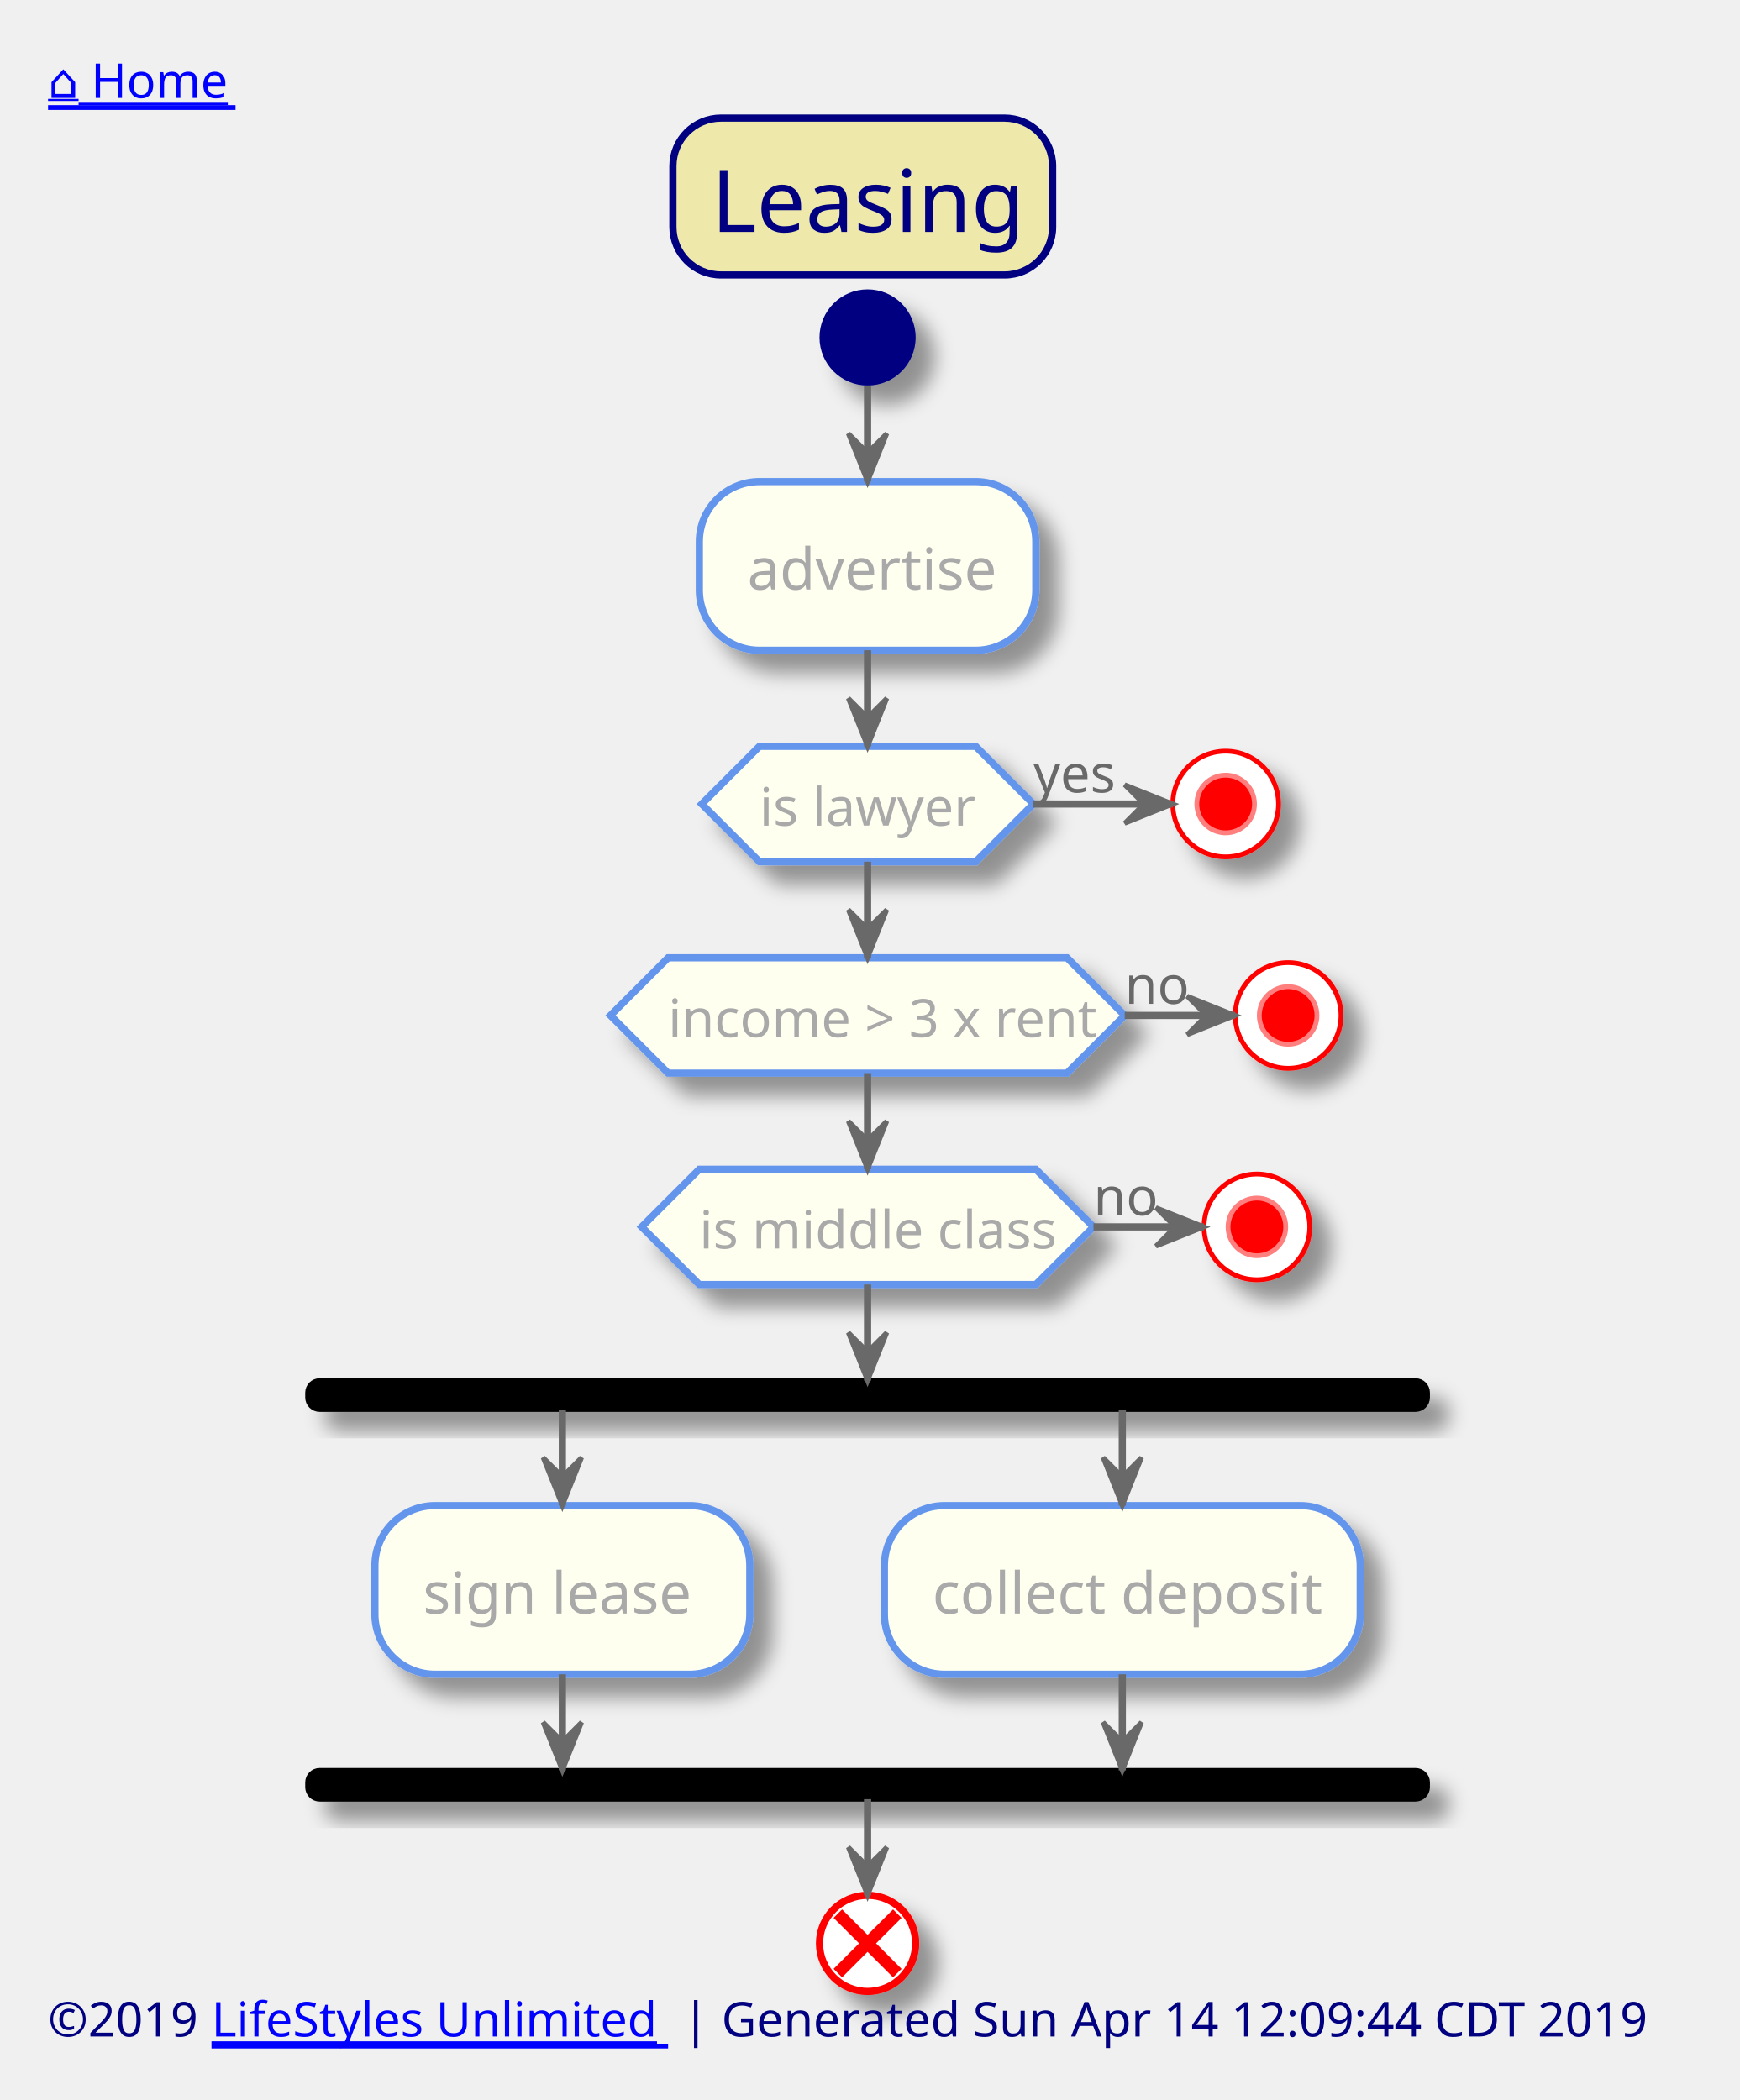
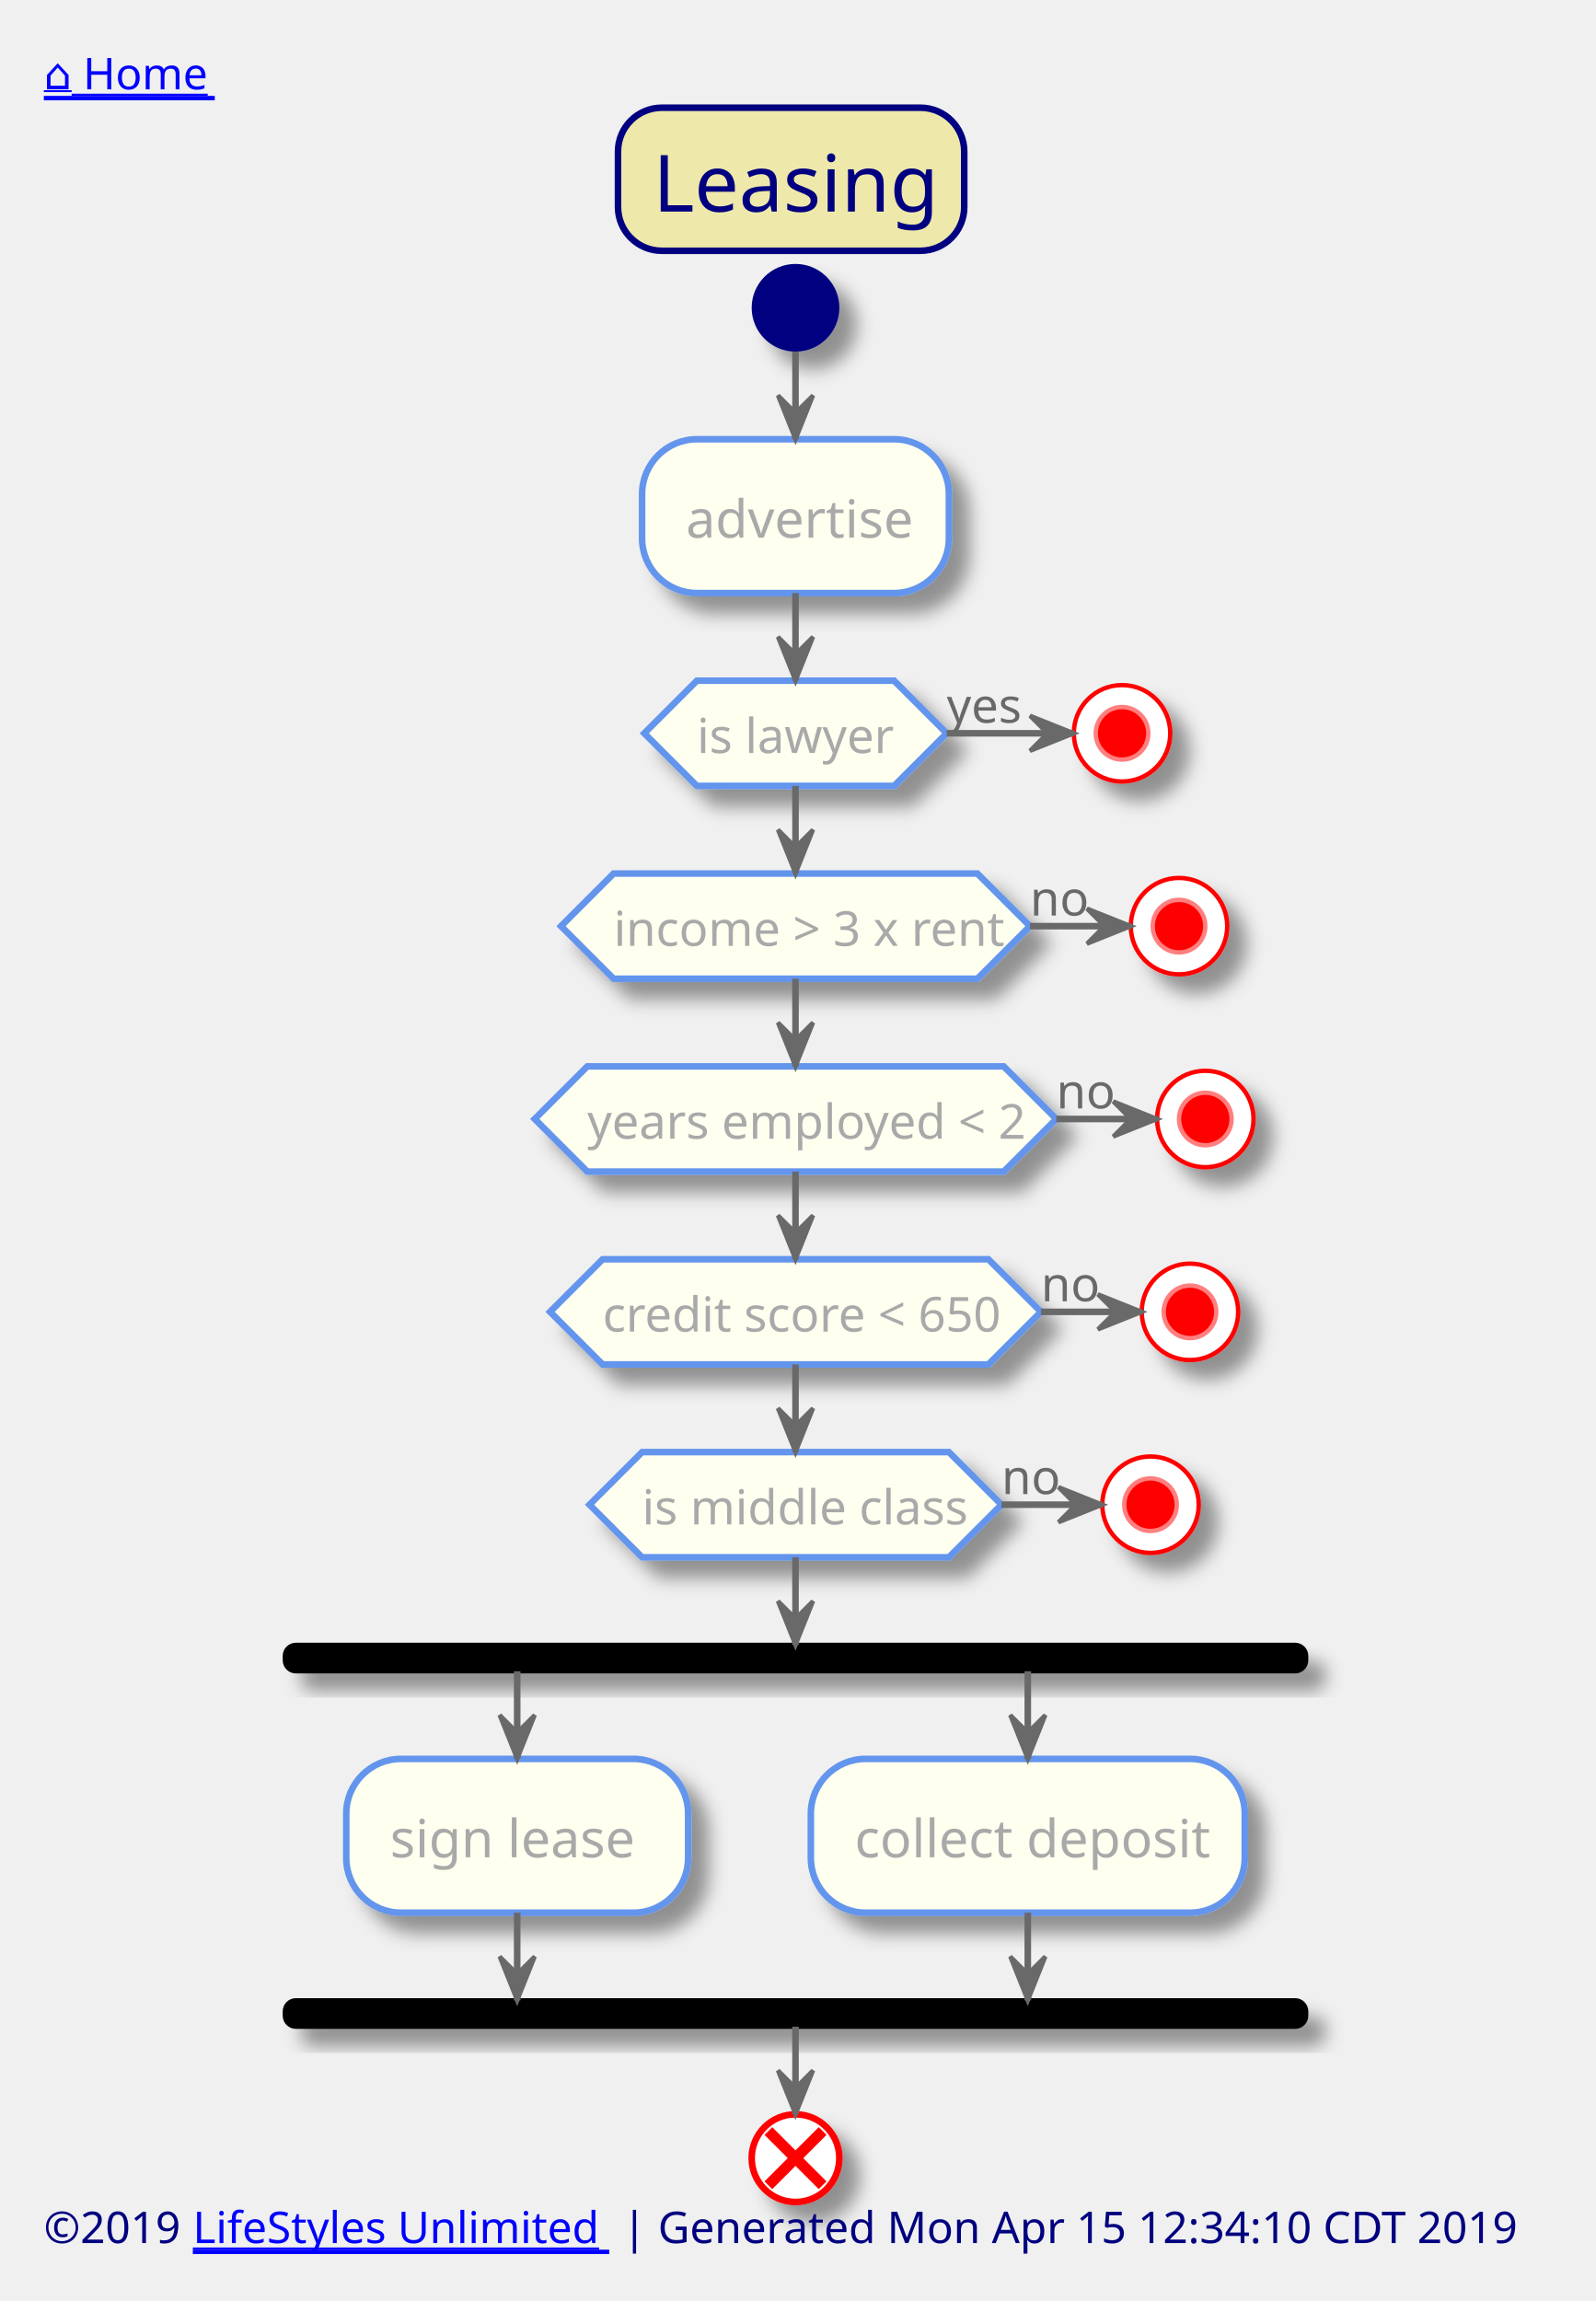
- <svg xmlns="http://www.w3.org/2000/svg" xmlns:xlink="http://www.w3.org/1999/xlink" contentScriptType="application/ecmascript" contentStyleType="text/css" height="437px" preserveAspectRatio="none" style="width:362px;height:437px;" version="1.1" viewBox="0 0 362 437" width="362px" zoomAndPan="magnify">
+ <svg xmlns="http://www.w3.org/2000/svg" xmlns:xlink="http://www.w3.org/1999/xlink" contentScriptType="application/ecmascript" contentStyleType="text/css" height="525px" preserveAspectRatio="none" style="width:364px;height:525px;" version="1.1" viewBox="0 0 364 525" width="364px" zoomAndPan="magnify">
  <defs>
    <style type="text/css">path:hover { stroke: #0000FF !important;}</style>
-     <filter height="300%" id="f1dcci5y1thggl" width="300%" x="-1" y="-1">
+     <filter height="300%" id="f1t06o7eo0tpqw" width="300%" x="-1" y="-1">
      <feGaussianBlur result="blurOut" stdDeviation="2.0" />
      <feColorMatrix in="blurOut" result="blurOut2" type="matrix" values="0 0 0 0 0 0 0 0 0 0 0 0 0 0 0 0 0 0 .4 0" />
      <feOffset dx="4.0" dy="4.0" in="blurOut2" result="blurOut3" />
      <feBlend in="SourceGraphic" in2="blurOut3" mode="normal" />
    </filter>
  </defs>
  <g>
    <a target="_top" xlink:actuate="onRequest" xlink:href="../index.svg" xlink:show="new" xlink:title="../index.svg" xlink:type="simple">
      <text fill="#0000FF" font-family="sans-serif" font-size="10" lengthAdjust="spacingAndGlyphs" text-decoration="underline" textLength="39" x="10" y="20.381">⌂ Home</text>
      <line style="stroke: #0000FF; stroke-width: 1.0;" x1="10" x2="49" y1="22.381" y2="22.381" />
    </a>
-     <rect fill="#EEE8AA" height="32.641" rx="10" ry="10" style="stroke: #000080; stroke-width: 1.5;" width="79" x="140" y="24.578" />
-     <text fill="#000080" font-family="sans-serif" font-size="18" lengthAdjust="spacingAndGlyphs" textLength="63" x="148" y="48.264">Leasing</text>
-     <ellipse cx="180.5" cy="70.219" fill="#000080" filter="url(#f1dcci5y1thggl)" rx="10" ry="10" style="stroke: none; stroke-width: 1.0;" />
-     <rect fill="#FFFFF0" filter="url(#f1dcci5y1thggl)" height="35.094" rx="12.5" ry="12.5" style="stroke: #6495ED; stroke-width: 1.5;" width="70" x="145.5" y="100.219" />
-     <text fill="#A9A9A9" font-family="sans-serif" font-size="12" lengthAdjust="spacingAndGlyphs" textLength="50" x="155.5" y="122.676">advertise</text>
-     <polygon fill="#FFFFF0" filter="url(#f1dcci5y1thggl)" points="158,155.312,203,155.312,215,167.312,203,179.312,158,179.312,146,167.312,158,155.312" style="stroke: #6495ED; stroke-width: 1.5;" />
-     <text fill="#A9A9A9" font-family="sans-serif" font-size="11" lengthAdjust="spacingAndGlyphs" textLength="45" x="158" y="171.814">is lawyer</text>
-     <text fill="#696969" font-family="sans-serif" font-size="11" lengthAdjust="spacingAndGlyphs" textLength="18" x="215" y="164.895">yes</text>
-     <ellipse cx="255" cy="167.312" fill="#FFFFFF" filter="url(#f1dcci5y1thggl)" rx="11" ry="11" style="stroke: #FF0000; stroke-width: 1.0;" />
-     <ellipse cx="255" cy="167.312" fill="#FF0000" rx="6" ry="6" style="stroke: #FF7F7F; stroke-width: 1.0;" />
-     <polygon fill="#FFFFF0" filter="url(#f1dcci5y1thggl)" points="139,199.312,222,199.312,234,211.312,222,223.312,139,223.312,127,211.312,139,199.312" style="stroke: #6495ED; stroke-width: 1.5;" />
-     <text fill="#A9A9A9" font-family="sans-serif" font-size="11" lengthAdjust="spacingAndGlyphs" textLength="83" x="139" y="215.814">income &gt; 3 x rent</text>
-     <text fill="#696969" font-family="sans-serif" font-size="11" lengthAdjust="spacingAndGlyphs" textLength="12" x="234" y="208.895">no</text>
-     <ellipse cx="268" cy="211.312" fill="#FFFFFF" filter="url(#f1dcci5y1thggl)" rx="11" ry="11" style="stroke: #FF0000; stroke-width: 1.0;" />
-     <ellipse cx="268" cy="211.312" fill="#FF0000" rx="6" ry="6" style="stroke: #FF7F7F; stroke-width: 1.0;" />
-     <polygon fill="#FFFFF0" filter="url(#f1dcci5y1thggl)" points="145.5,243.312,215.5,243.312,227.5,255.312,215.5,267.312,145.5,267.312,133.5,255.312,145.5,243.312" style="stroke: #6495ED; stroke-width: 1.5;" />
-     <text fill="#A9A9A9" font-family="sans-serif" font-size="11" lengthAdjust="spacingAndGlyphs" textLength="70" x="145.5" y="259.813">is middle class</text>
-     <text fill="#696969" font-family="sans-serif" font-size="11" lengthAdjust="spacingAndGlyphs" textLength="12" x="227.5" y="252.895">no</text>
-     <ellipse cx="261.5" cy="255.312" fill="#FFFFFF" filter="url(#f1dcci5y1thggl)" rx="11" ry="11" style="stroke: #FF0000; stroke-width: 1.0;" />
-     <ellipse cx="261.5" cy="255.312" fill="#FF0000" rx="6" ry="6" style="stroke: #FF7F7F; stroke-width: 1.0;" />
-     <rect fill="#000000" filter="url(#f1dcci5y1thggl)" height="6" rx="2.5" ry="2.5" style="stroke: #000000; stroke-width: 1.0;" width="233" x="64" y="287.312" />
-     <rect fill="#FFFFF0" filter="url(#f1dcci5y1thggl)" height="35.094" rx="12.5" ry="12.5" style="stroke: #6495ED; stroke-width: 1.5;" width="78" x="78" y="313.312" />
-     <text fill="#A9A9A9" font-family="sans-serif" font-size="12" lengthAdjust="spacingAndGlyphs" textLength="58" x="88" y="335.769">sign lease</text>
-     <rect fill="#FFFFF0" filter="url(#f1dcci5y1thggl)" height="35.094" rx="12.5" ry="12.5" style="stroke: #6495ED; stroke-width: 1.5;" width="99" x="184" y="313.312" />
-     <text fill="#A9A9A9" font-family="sans-serif" font-size="12" lengthAdjust="spacingAndGlyphs" textLength="79" x="194" y="335.769">collect deposit</text>
-     <rect fill="#000000" filter="url(#f1dcci5y1thggl)" height="6" rx="2.5" ry="2.5" style="stroke: #000000; stroke-width: 1.0;" width="233" x="64" y="368.406" />
-     <ellipse cx="180.5" cy="404.406" fill="#FFFFFF" filter="url(#f1dcci5y1thggl)" rx="10" ry="10" style="stroke: #FF0000; stroke-width: 1.5;" />
-     <line style="stroke: #FF0000; stroke-width: 2.5;" x1="174.313" x2="186.687" y1="398.219" y2="410.593" />
-     <line style="stroke: #FF0000; stroke-width: 2.5;" x1="186.687" x2="174.313" y1="398.219" y2="410.593" />
-     <line style="stroke: #696969; stroke-width: 1.5;" x1="180.5" x2="180.5" y1="80.219" y2="100.219" />
-     <polygon fill="#696969" points="176.5,90.219,180.5,100.219,184.5,90.219,180.5,94.219" style="stroke: #696969; stroke-width: 1.0;" />
-     <line style="stroke: #696969; stroke-width: 1.5;" x1="180.5" x2="180.5" y1="179.312" y2="199.312" />
-     <polygon fill="#696969" points="176.5,189.312,180.5,199.312,184.5,189.312,180.5,193.312" style="stroke: #696969; stroke-width: 1.0;" />
-     <line style="stroke: #696969; stroke-width: 1.5;" x1="215" x2="244" y1="167.312" y2="167.312" />
-     <polygon fill="#696969" points="234,163.312,244,167.312,234,171.312,238,167.312" style="stroke: #696969; stroke-width: 1.0;" />
-     <line style="stroke: #696969; stroke-width: 1.5;" x1="180.5" x2="180.5" y1="135.312" y2="155.312" />
-     <polygon fill="#696969" points="176.5,145.312,180.5,155.312,184.5,145.312,180.5,149.312" style="stroke: #696969; stroke-width: 1.0;" />
-     <line style="stroke: #696969; stroke-width: 1.5;" x1="180.5" x2="180.5" y1="223.312" y2="243.312" />
-     <polygon fill="#696969" points="176.5,233.312,180.5,243.312,184.5,233.312,180.5,237.312" style="stroke: #696969; stroke-width: 1.0;" />
-     <line style="stroke: #696969; stroke-width: 1.5;" x1="234" x2="257" y1="211.312" y2="211.312" />
-     <polygon fill="#696969" points="247,207.312,257,211.312,247,215.312,251,211.312" style="stroke: #696969; stroke-width: 1.0;" />
-     <line style="stroke: #696969; stroke-width: 1.5;" x1="180.5" x2="180.5" y1="267.312" y2="287.312" />
-     <polygon fill="#696969" points="176.5,277.312,180.5,287.312,184.5,277.312,180.5,281.312" style="stroke: #696969; stroke-width: 1.0;" />
-     <line style="stroke: #696969; stroke-width: 1.5;" x1="227.5" x2="250.5" y1="255.312" y2="255.312" />
-     <polygon fill="#696969" points="240.5,251.312,250.5,255.312,240.5,259.312,244.5,255.312" style="stroke: #696969; stroke-width: 1.0;" />
-     <line style="stroke: #696969; stroke-width: 1.5;" x1="117" x2="117" y1="293.312" y2="313.312" />
-     <polygon fill="#696969" points="113,303.312,117,313.312,121,303.312,117,307.312" style="stroke: #696969; stroke-width: 1.0;" />
-     <line style="stroke: #696969; stroke-width: 1.5;" x1="233.5" x2="233.5" y1="293.312" y2="313.312" />
-     <polygon fill="#696969" points="229.5,303.312,233.5,313.312,237.5,303.312,233.5,307.312" style="stroke: #696969; stroke-width: 1.0;" />
-     <line style="stroke: #696969; stroke-width: 1.5;" x1="117" x2="117" y1="348.406" y2="368.406" />
-     <polygon fill="#696969" points="113,358.406,117,368.406,121,358.406,117,362.406" style="stroke: #696969; stroke-width: 1.0;" />
-     <line style="stroke: #696969; stroke-width: 1.5;" x1="233.5" x2="233.5" y1="348.406" y2="368.406" />
-     <polygon fill="#696969" points="229.5,358.406,233.5,368.406,237.5,358.406,233.5,362.406" style="stroke: #696969; stroke-width: 1.0;" />
-     <line style="stroke: #696969; stroke-width: 1.5;" x1="180.5" x2="180.5" y1="374.406" y2="394.406" />
-     <polygon fill="#696969" points="176.5,384.406,180.5,394.406,184.5,384.406,180.5,388.406" style="stroke: #696969; stroke-width: 1.0;" />
-     <text fill="#000080" font-family="sans-serif" font-size="10" lengthAdjust="spacingAndGlyphs" textLength="31" x="10" y="423.787">©2019</text>
+     <rect fill="#EEE8AA" height="32.641" rx="10" ry="10" style="stroke: #000080; stroke-width: 1.5;" width="79" x="141" y="24.578" />
+     <text fill="#000080" font-family="sans-serif" font-size="18" lengthAdjust="spacingAndGlyphs" textLength="63" x="149" y="48.264">Leasing</text>
+     <ellipse cx="181.5" cy="70.219" fill="#000080" filter="url(#f1t06o7eo0tpqw)" rx="10" ry="10" style="stroke: none; stroke-width: 1.0;" />
+     <rect fill="#FFFFF0" filter="url(#f1t06o7eo0tpqw)" height="35.094" rx="12.5" ry="12.5" style="stroke: #6495ED; stroke-width: 1.5;" width="70" x="146.5" y="100.219" />
+     <text fill="#A9A9A9" font-family="sans-serif" font-size="12" lengthAdjust="spacingAndGlyphs" textLength="50" x="156.5" y="122.676">advertise</text>
+     <polygon fill="#FFFFF0" filter="url(#f1t06o7eo0tpqw)" points="159,155.312,204,155.312,216,167.312,204,179.312,159,179.312,147,167.312,159,155.312" style="stroke: #6495ED; stroke-width: 1.5;" />
+     <text fill="#A9A9A9" font-family="sans-serif" font-size="11" lengthAdjust="spacingAndGlyphs" textLength="45" x="159" y="171.814">is lawyer</text>
+     <text fill="#696969" font-family="sans-serif" font-size="11" lengthAdjust="spacingAndGlyphs" textLength="18" x="216" y="164.895">yes</text>
+     <ellipse cx="256" cy="167.312" fill="#FFFFFF" filter="url(#f1t06o7eo0tpqw)" rx="11" ry="11" style="stroke: #FF0000; stroke-width: 1.0;" />
+     <ellipse cx="256" cy="167.312" fill="#FF0000" rx="6" ry="6" style="stroke: #FF7F7F; stroke-width: 1.0;" />
+     <polygon fill="#FFFFF0" filter="url(#f1t06o7eo0tpqw)" points="140,199.312,223,199.312,235,211.312,223,223.312,140,223.312,128,211.312,140,199.312" style="stroke: #6495ED; stroke-width: 1.5;" />
+     <text fill="#A9A9A9" font-family="sans-serif" font-size="11" lengthAdjust="spacingAndGlyphs" textLength="83" x="140" y="215.814">income &gt; 3 x rent</text>
+     <text fill="#696969" font-family="sans-serif" font-size="11" lengthAdjust="spacingAndGlyphs" textLength="12" x="235" y="208.895">no</text>
+     <ellipse cx="269" cy="211.312" fill="#FFFFFF" filter="url(#f1t06o7eo0tpqw)" rx="11" ry="11" style="stroke: #FF0000; stroke-width: 1.0;" />
+     <ellipse cx="269" cy="211.312" fill="#FF0000" rx="6" ry="6" style="stroke: #FF7F7F; stroke-width: 1.0;" />
+     <polygon fill="#FFFFF0" filter="url(#f1t06o7eo0tpqw)" points="134,243.312,229,243.312,241,255.312,229,267.312,134,267.312,122,255.312,134,243.312" style="stroke: #6495ED; stroke-width: 1.5;" />
+     <text fill="#A9A9A9" font-family="sans-serif" font-size="11" lengthAdjust="spacingAndGlyphs" textLength="95" x="134" y="259.813">years employed &lt; 2</text>
+     <text fill="#696969" font-family="sans-serif" font-size="11" lengthAdjust="spacingAndGlyphs" textLength="12" x="241" y="252.895">no</text>
+     <ellipse cx="275" cy="255.312" fill="#FFFFFF" filter="url(#f1t06o7eo0tpqw)" rx="11" ry="11" style="stroke: #FF0000; stroke-width: 1.0;" />
+     <ellipse cx="275" cy="255.312" fill="#FF0000" rx="6" ry="6" style="stroke: #FF7F7F; stroke-width: 1.0;" />
+     <polygon fill="#FFFFF0" filter="url(#f1t06o7eo0tpqw)" points="137.5,287.312,225.5,287.312,237.5,299.312,225.5,311.312,137.5,311.312,125.5,299.312,137.5,287.312" style="stroke: #6495ED; stroke-width: 1.5;" />
+     <text fill="#A9A9A9" font-family="sans-serif" font-size="11" lengthAdjust="spacingAndGlyphs" textLength="88" x="137.5" y="303.813">credit score &lt; 650</text>
+     <text fill="#696969" font-family="sans-serif" font-size="11" lengthAdjust="spacingAndGlyphs" textLength="12" x="237.5" y="296.896">no</text>
+     <ellipse cx="271.5" cy="299.312" fill="#FFFFFF" filter="url(#f1t06o7eo0tpqw)" rx="11" ry="11" style="stroke: #FF0000; stroke-width: 1.0;" />
+     <ellipse cx="271.5" cy="299.312" fill="#FF0000" rx="6" ry="6" style="stroke: #FF7F7F; stroke-width: 1.0;" />
+     <polygon fill="#FFFFF0" filter="url(#f1t06o7eo0tpqw)" points="146.5,331.312,216.5,331.312,228.5,343.312,216.5,355.312,146.5,355.312,134.5,343.312,146.5,331.312" style="stroke: #6495ED; stroke-width: 1.5;" />
+     <text fill="#A9A9A9" font-family="sans-serif" font-size="11" lengthAdjust="spacingAndGlyphs" textLength="70" x="146.5" y="347.813">is middle class</text>
+     <text fill="#696969" font-family="sans-serif" font-size="11" lengthAdjust="spacingAndGlyphs" textLength="12" x="228.5" y="340.896">no</text>
+     <ellipse cx="262.5" cy="343.312" fill="#FFFFFF" filter="url(#f1t06o7eo0tpqw)" rx="11" ry="11" style="stroke: #FF0000; stroke-width: 1.0;" />
+     <ellipse cx="262.5" cy="343.312" fill="#FF0000" rx="6" ry="6" style="stroke: #FF7F7F; stroke-width: 1.0;" />
+     <rect fill="#000000" filter="url(#f1t06o7eo0tpqw)" height="6" rx="2.5" ry="2.5" style="stroke: #000000; stroke-width: 1.0;" width="233" x="65" y="375.312" />
+     <rect fill="#FFFFF0" filter="url(#f1t06o7eo0tpqw)" height="35.094" rx="12.5" ry="12.5" style="stroke: #6495ED; stroke-width: 1.5;" width="78" x="79" y="401.312" />
+     <text fill="#A9A9A9" font-family="sans-serif" font-size="12" lengthAdjust="spacingAndGlyphs" textLength="58" x="89" y="423.769">sign lease</text>
+     <rect fill="#FFFFF0" filter="url(#f1t06o7eo0tpqw)" height="35.094" rx="12.5" ry="12.5" style="stroke: #6495ED; stroke-width: 1.5;" width="99" x="185" y="401.312" />
+     <text fill="#A9A9A9" font-family="sans-serif" font-size="12" lengthAdjust="spacingAndGlyphs" textLength="79" x="195" y="423.769">collect deposit</text>
+     <rect fill="#000000" filter="url(#f1t06o7eo0tpqw)" height="6" rx="2.5" ry="2.5" style="stroke: #000000; stroke-width: 1.0;" width="233" x="65" y="456.406" />
+     <ellipse cx="181.5" cy="492.406" fill="#FFFFFF" filter="url(#f1t06o7eo0tpqw)" rx="10" ry="10" style="stroke: #FF0000; stroke-width: 1.5;" />
+     <line style="stroke: #FF0000; stroke-width: 2.5;" x1="175.313" x2="187.687" y1="486.219" y2="498.593" />
+     <line style="stroke: #FF0000; stroke-width: 2.5;" x1="187.687" x2="175.313" y1="486.219" y2="498.593" />
+     <line style="stroke: #696969; stroke-width: 1.5;" x1="181.5" x2="181.5" y1="80.219" y2="100.219" />
+     <polygon fill="#696969" points="177.5,90.219,181.5,100.219,185.5,90.219,181.5,94.219" style="stroke: #696969; stroke-width: 1.0;" />
+     <line style="stroke: #696969; stroke-width: 1.5;" x1="181.5" x2="181.5" y1="179.312" y2="199.312" />
+     <polygon fill="#696969" points="177.5,189.312,181.5,199.312,185.5,189.312,181.5,193.312" style="stroke: #696969; stroke-width: 1.0;" />
+     <line style="stroke: #696969; stroke-width: 1.5;" x1="216" x2="245" y1="167.312" y2="167.312" />
+     <polygon fill="#696969" points="235,163.312,245,167.312,235,171.312,239,167.312" style="stroke: #696969; stroke-width: 1.0;" />
+     <line style="stroke: #696969; stroke-width: 1.5;" x1="181.5" x2="181.5" y1="135.312" y2="155.312" />
+     <polygon fill="#696969" points="177.5,145.312,181.5,155.312,185.5,145.312,181.5,149.312" style="stroke: #696969; stroke-width: 1.0;" />
+     <line style="stroke: #696969; stroke-width: 1.5;" x1="181.5" x2="181.5" y1="223.312" y2="243.312" />
+     <polygon fill="#696969" points="177.5,233.312,181.5,243.312,185.5,233.312,181.5,237.312" style="stroke: #696969; stroke-width: 1.0;" />
+     <line style="stroke: #696969; stroke-width: 1.5;" x1="235" x2="258" y1="211.312" y2="211.312" />
+     <polygon fill="#696969" points="248,207.312,258,211.312,248,215.312,252,211.312" style="stroke: #696969; stroke-width: 1.0;" />
+     <line style="stroke: #696969; stroke-width: 1.5;" x1="181.5" x2="181.5" y1="267.312" y2="287.312" />
+     <polygon fill="#696969" points="177.5,277.312,181.5,287.312,185.5,277.312,181.5,281.312" style="stroke: #696969; stroke-width: 1.0;" />
+     <line style="stroke: #696969; stroke-width: 1.5;" x1="241" x2="264" y1="255.312" y2="255.312" />
+     <polygon fill="#696969" points="254,251.312,264,255.312,254,259.312,258,255.312" style="stroke: #696969; stroke-width: 1.0;" />
+     <line style="stroke: #696969; stroke-width: 1.5;" x1="181.5" x2="181.5" y1="311.312" y2="331.312" />
+     <polygon fill="#696969" points="177.5,321.312,181.5,331.312,185.5,321.312,181.5,325.312" style="stroke: #696969; stroke-width: 1.0;" />
+     <line style="stroke: #696969; stroke-width: 1.5;" x1="237.5" x2="260.5" y1="299.312" y2="299.312" />
+     <polygon fill="#696969" points="250.5,295.312,260.5,299.312,250.5,303.312,254.5,299.312" style="stroke: #696969; stroke-width: 1.0;" />
+     <line style="stroke: #696969; stroke-width: 1.5;" x1="181.5" x2="181.5" y1="355.312" y2="375.312" />
+     <polygon fill="#696969" points="177.5,365.312,181.5,375.312,185.5,365.312,181.5,369.312" style="stroke: #696969; stroke-width: 1.0;" />
+     <line style="stroke: #696969; stroke-width: 1.5;" x1="228.5" x2="251.5" y1="343.312" y2="343.312" />
+     <polygon fill="#696969" points="241.5,339.312,251.5,343.312,241.5,347.312,245.5,343.312" style="stroke: #696969; stroke-width: 1.0;" />
+     <line style="stroke: #696969; stroke-width: 1.5;" x1="118" x2="118" y1="381.312" y2="401.312" />
+     <polygon fill="#696969" points="114,391.312,118,401.312,122,391.312,118,395.312" style="stroke: #696969; stroke-width: 1.0;" />
+     <line style="stroke: #696969; stroke-width: 1.5;" x1="234.5" x2="234.5" y1="381.312" y2="401.312" />
+     <polygon fill="#696969" points="230.5,391.312,234.5,401.312,238.5,391.312,234.5,395.312" style="stroke: #696969; stroke-width: 1.0;" />
+     <line style="stroke: #696969; stroke-width: 1.5;" x1="118" x2="118" y1="436.406" y2="456.406" />
+     <polygon fill="#696969" points="114,446.406,118,456.406,122,446.406,118,450.406" style="stroke: #696969; stroke-width: 1.0;" />
+     <line style="stroke: #696969; stroke-width: 1.5;" x1="234.5" x2="234.5" y1="436.406" y2="456.406" />
+     <polygon fill="#696969" points="230.5,446.406,234.5,456.406,238.5,446.406,234.5,450.406" style="stroke: #696969; stroke-width: 1.0;" />
+     <line style="stroke: #696969; stroke-width: 1.5;" x1="181.5" x2="181.5" y1="462.406" y2="482.406" />
+     <polygon fill="#696969" points="177.5,472.406,181.5,482.406,185.5,472.406,181.5,476.406" style="stroke: #696969; stroke-width: 1.0;" />
+     <text fill="#000080" font-family="sans-serif" font-size="10" lengthAdjust="spacingAndGlyphs" textLength="31" x="10" y="511.787">©2019</text>
    <a target="_top" xlink:actuate="onRequest" xlink:href="http://www.lifestylesunlimited.com" xlink:show="new" xlink:title="http://www.lifestylesunlimited.com" xlink:type="simple">
-       <text fill="#0000FF" font-family="sans-serif" font-size="10" lengthAdjust="spacingAndGlyphs" text-decoration="underline" textLength="95" x="44" y="423.787">LifeStyles Unlimited</text>
-       <line style="stroke: #0000FF; stroke-width: 1.0;" x1="44" x2="139" y1="425.787" y2="425.787" />
+       <text fill="#0000FF" font-family="sans-serif" font-size="10" lengthAdjust="spacingAndGlyphs" text-decoration="underline" textLength="95" x="44" y="511.787">LifeStyles Unlimited</text>
+       <line style="stroke: #0000FF; stroke-width: 1.0;" x1="44" x2="139" y1="513.787" y2="513.787" />
    </a>
-     <text fill="#000080" font-family="sans-serif" font-size="10" lengthAdjust="spacingAndGlyphs" textLength="208" x="142" y="423.787">| Generated Sun Apr 14 12:09:44 CDT 2019</text>
+     <text fill="#000080" font-family="sans-serif" font-size="10" lengthAdjust="spacingAndGlyphs" textLength="210" x="142" y="511.787">| Generated Mon Apr 15 12:34:10 CDT 2019</text>
  </g>
</svg>
